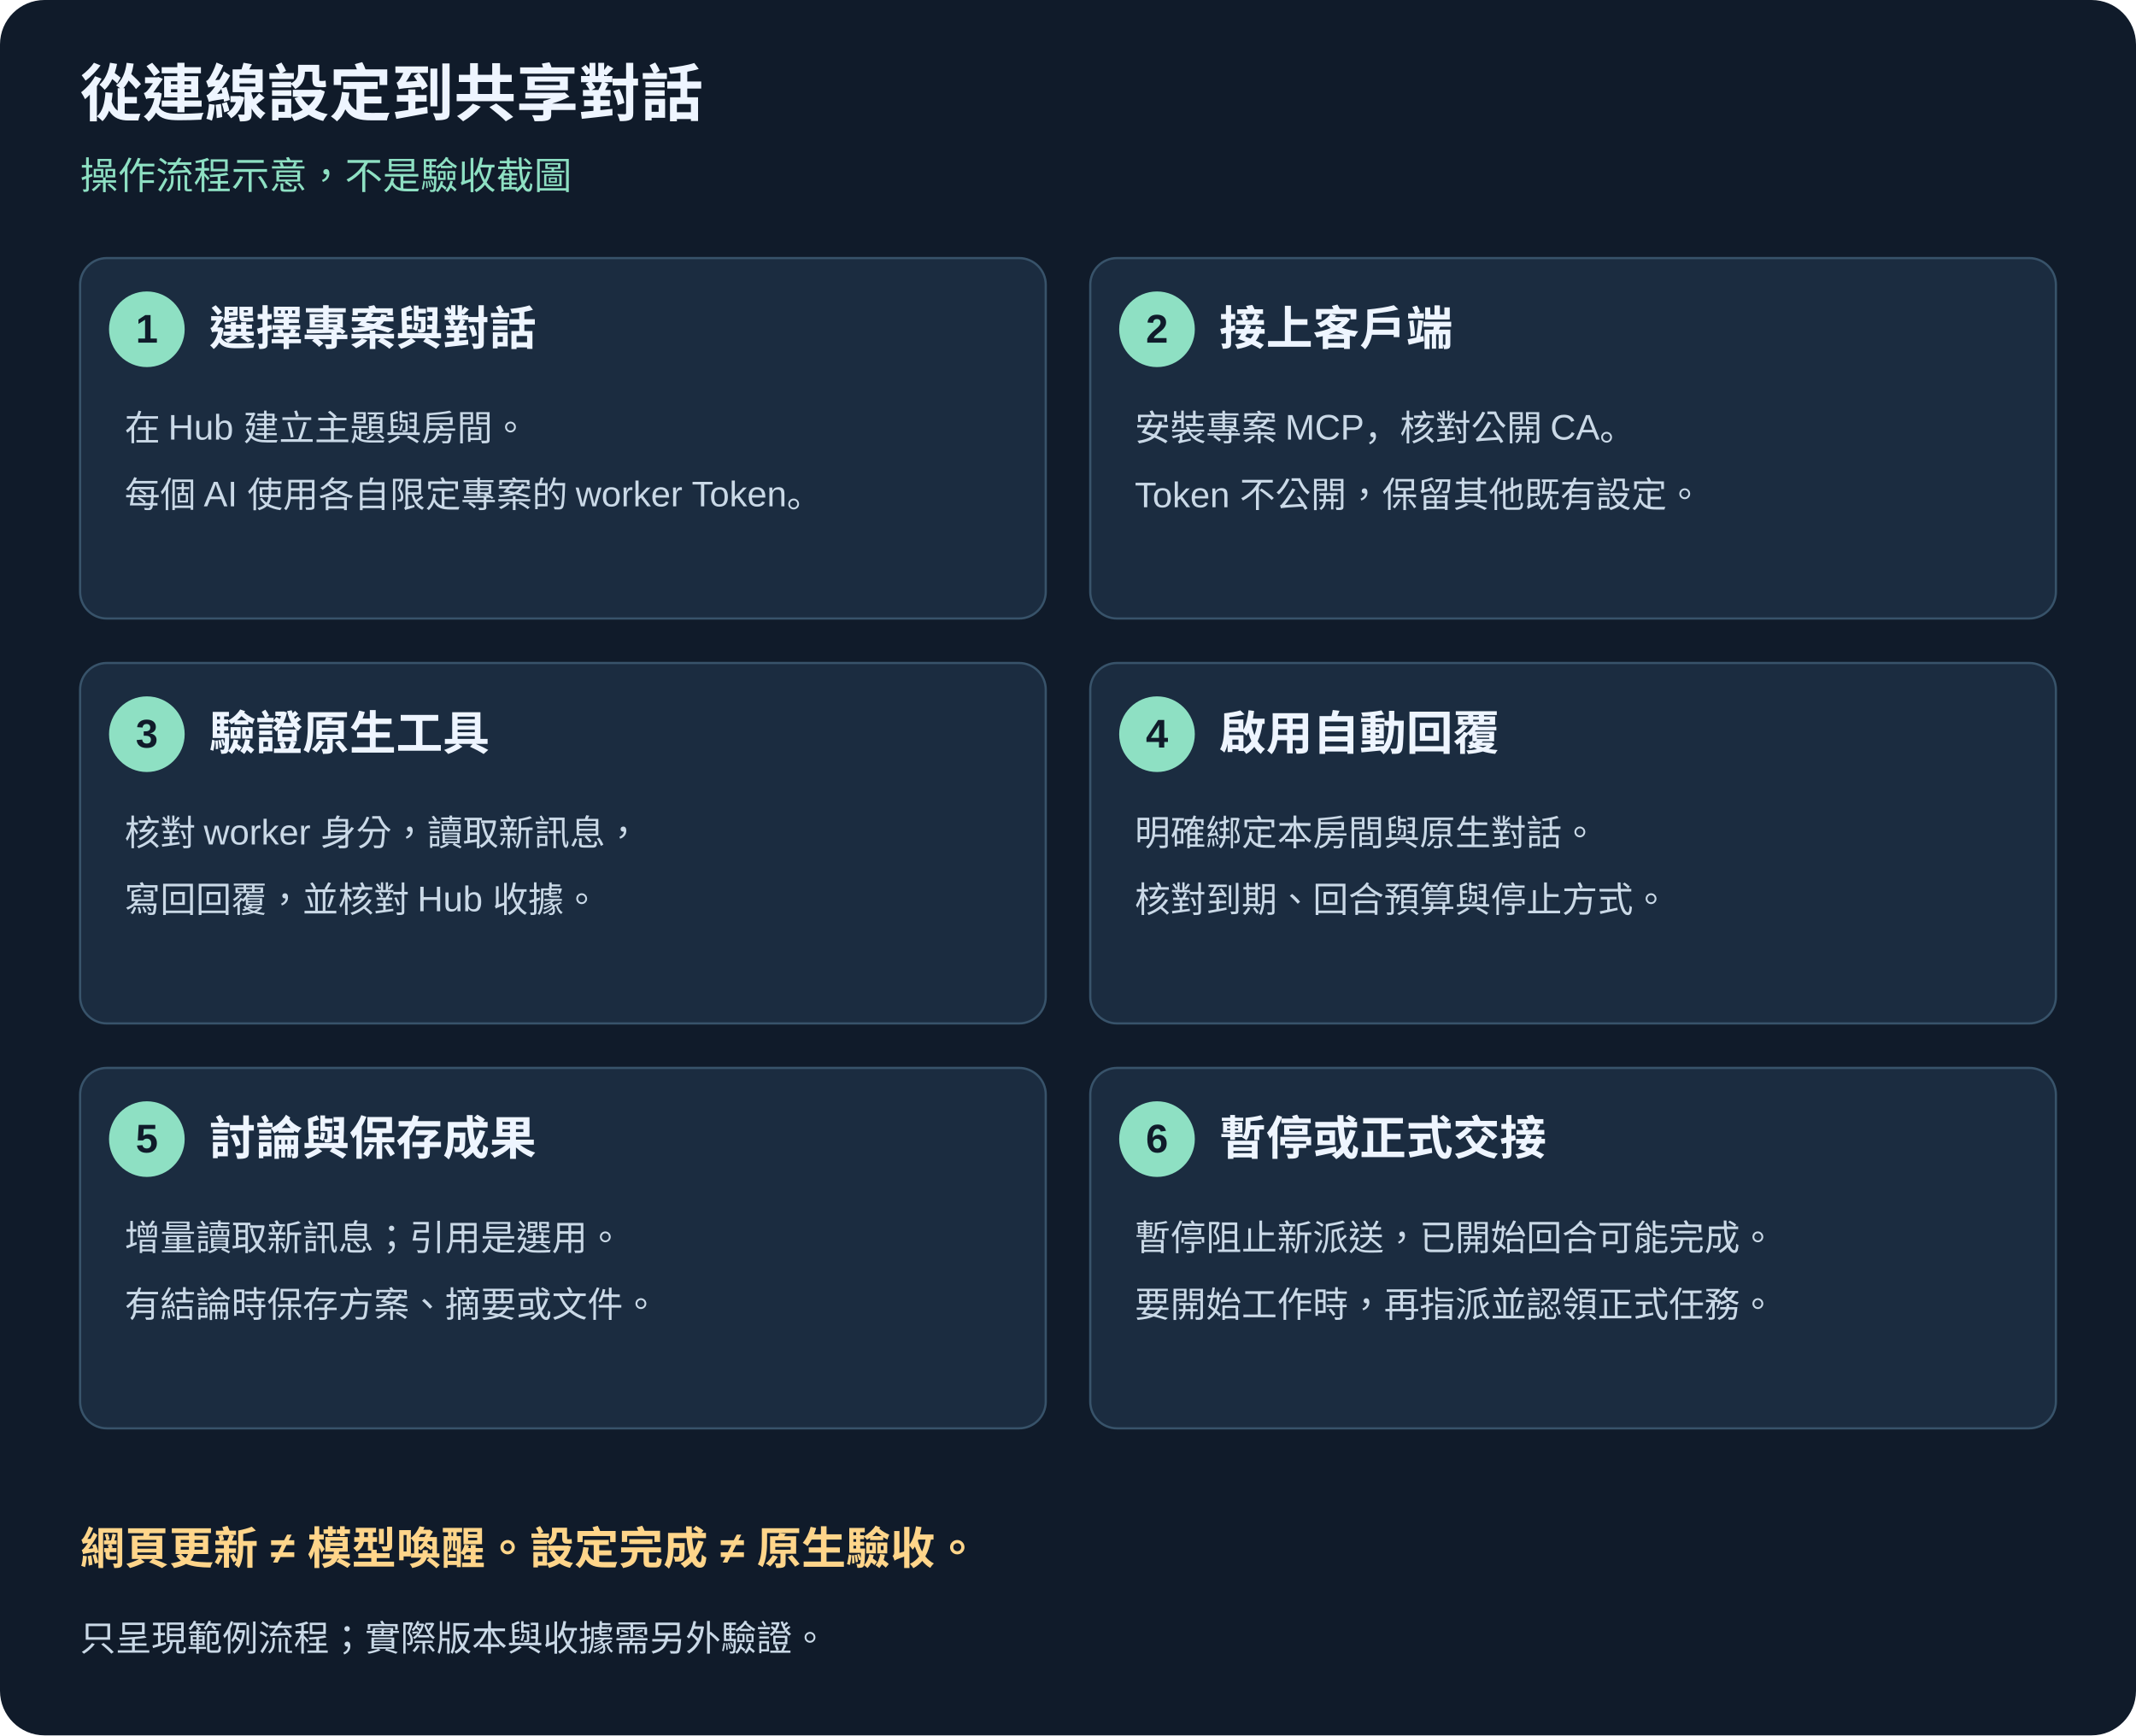
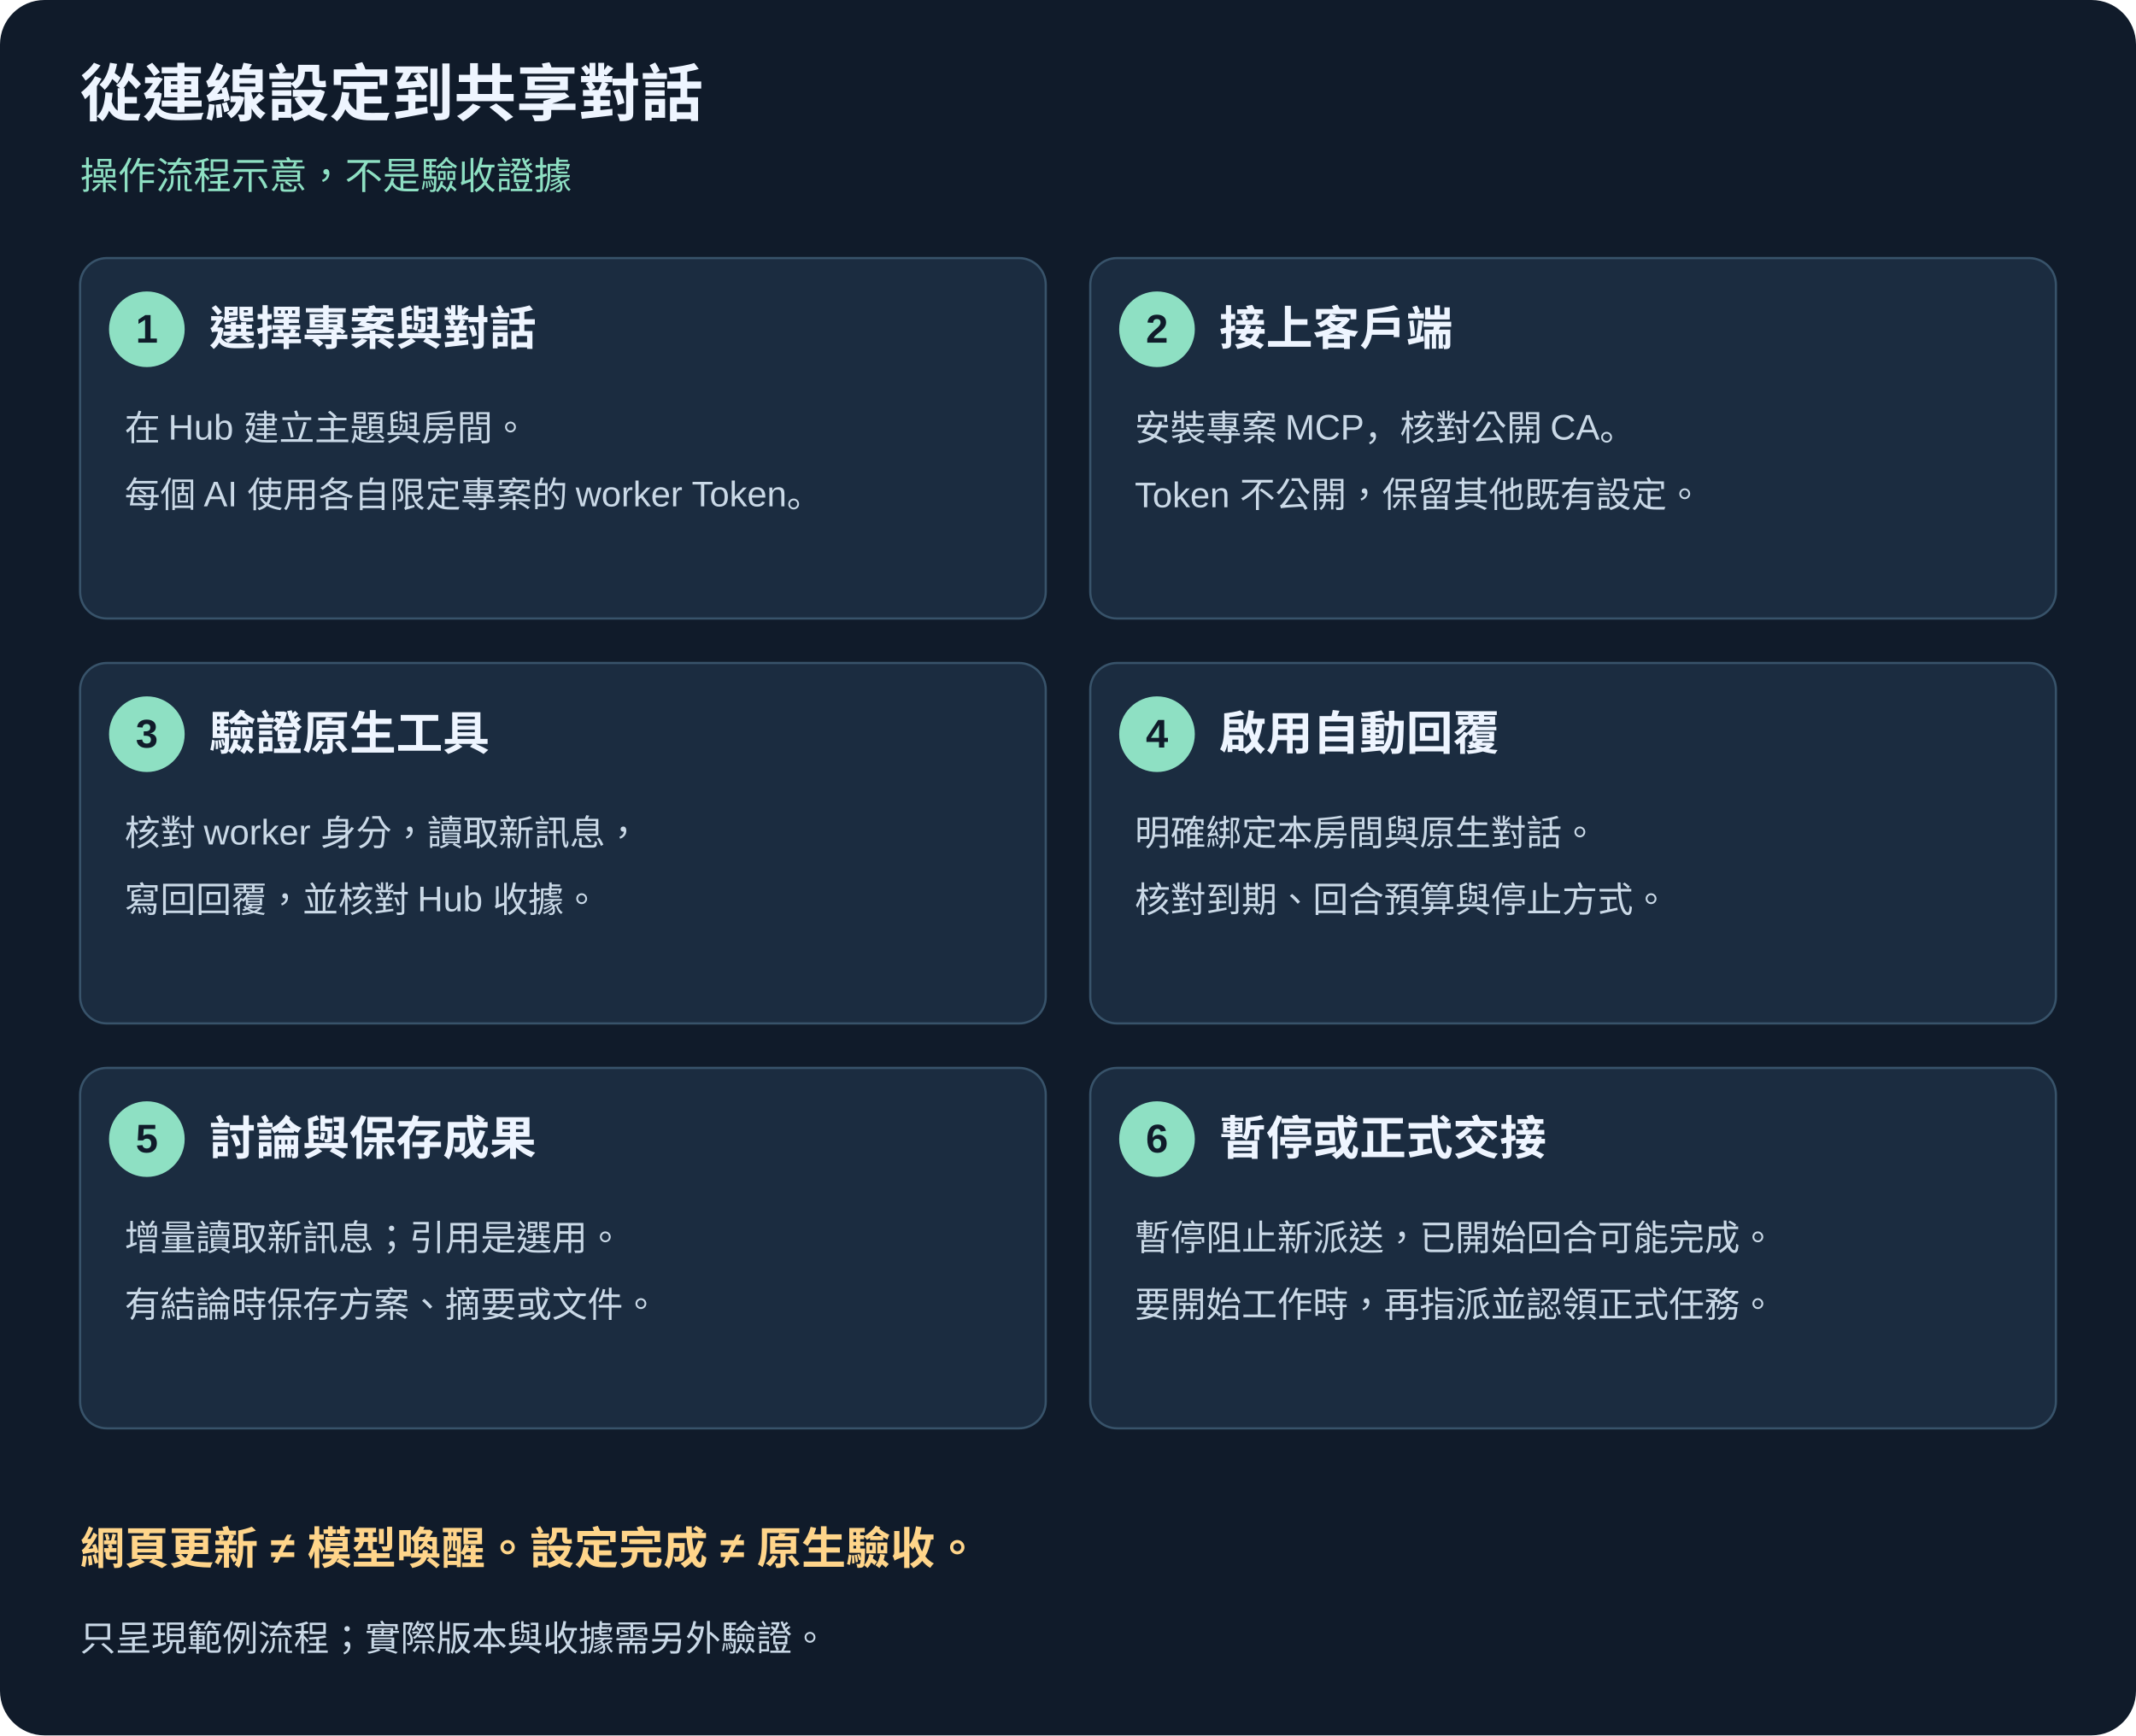
<svg xmlns="http://www.w3.org/2000/svg" width="960" height="780" viewBox="0 0 960 780" role="img" aria-labelledby="title desc" xml:lang="zh-TW">
  <rect width="960" height="780" rx="20" fill="#101b2a" />
  <text x="36" y="52" fill="#eef5ff" font-family="Arial, Microsoft JhengHei, sans-serif" font-size="28" font-weight="bold">從連線設定到共享對話</text>
-   <text x="36" y="85" fill="#8ee0c3" font-family="Arial, Microsoft JhengHei, sans-serif" font-size="17">操作流程示意，不是驗收截圖</text>
+   <text x="36" y="85" fill="#8ee0c3" font-family="Arial, Microsoft JhengHei, sans-serif" font-size="17">操作流程示意，不是驗收證據</text>
  <rect x="36" y="116" width="434" height="162" rx="12" fill="#1b2c40" stroke="#38536a" />
  <circle cx="66" cy="148" r="17" fill="#8ee0c3" />
  <text x="66" y="154" text-anchor="middle" fill="#101b2a" font-family="Arial, sans-serif" font-size="18" font-weight="bold">1</text>
  <text x="94" y="155" fill="#eef5ff" font-family="Arial, Microsoft JhengHei, sans-serif" font-size="21" font-weight="bold">選擇專案與對話</text>
  <text x="56" y="198" fill="#cad9e7" font-family="Arial, Microsoft JhengHei, sans-serif" font-size="16">在 Hub 建立主題與房間。</text>
  <text x="56" y="228" fill="#cad9e7" font-family="Arial, Microsoft JhengHei, sans-serif" font-size="16">每個 AI 使用各自限定專案的 worker Token。</text>
  <rect x="490" y="116" width="434" height="162" rx="12" fill="#1b2c40" stroke="#38536a" />
  <circle cx="520" cy="148" r="17" fill="#8ee0c3" />
  <text x="520" y="154" text-anchor="middle" fill="#101b2a" font-family="Arial, sans-serif" font-size="18" font-weight="bold">2</text>
  <text x="548" y="155" fill="#eef5ff" font-family="Arial, Microsoft JhengHei, sans-serif" font-size="21" font-weight="bold">接上客戶端</text>
  <text x="510" y="198" fill="#cad9e7" font-family="Arial, Microsoft JhengHei, sans-serif" font-size="16">安裝專案 MCP，核對公開 CA。</text>
  <text x="510" y="228" fill="#cad9e7" font-family="Arial, Microsoft JhengHei, sans-serif" font-size="16">Token 不公開，保留其他既有設定。</text>
  <rect x="36" y="298" width="434" height="162" rx="12" fill="#1b2c40" stroke="#38536a" />
  <circle cx="66" cy="330" r="17" fill="#8ee0c3" />
  <text x="66" y="336" text-anchor="middle" fill="#101b2a" font-family="Arial, sans-serif" font-size="18" font-weight="bold">3</text>
  <text x="94" y="337" fill="#eef5ff" font-family="Arial, Microsoft JhengHei, sans-serif" font-size="21" font-weight="bold">驗證原生工具</text>
  <text x="56" y="380" fill="#cad9e7" font-family="Arial, Microsoft JhengHei, sans-serif" font-size="16">核對 worker 身分，讀取新訊息，</text>
  <text x="56" y="410" fill="#cad9e7" font-family="Arial, Microsoft JhengHei, sans-serif" font-size="16">寫回回覆，並核對 Hub 收據。</text>
  <rect x="490" y="298" width="434" height="162" rx="12" fill="#1b2c40" stroke="#38536a" />
  <circle cx="520" cy="330" r="17" fill="#8ee0c3" />
  <text x="520" y="336" text-anchor="middle" fill="#101b2a" font-family="Arial, sans-serif" font-size="18" font-weight="bold">4</text>
  <text x="548" y="337" fill="#eef5ff" font-family="Arial, Microsoft JhengHei, sans-serif" font-size="21" font-weight="bold">啟用自動回覆</text>
  <text x="510" y="380" fill="#cad9e7" font-family="Arial, Microsoft JhengHei, sans-serif" font-size="16">明確綁定本房間與原生對話。</text>
  <text x="510" y="410" fill="#cad9e7" font-family="Arial, Microsoft JhengHei, sans-serif" font-size="16">核對到期、回合預算與停止方式。</text>
  <rect x="36" y="480" width="434" height="162" rx="12" fill="#1b2c40" stroke="#38536a" />
  <circle cx="66" cy="512" r="17" fill="#8ee0c3" />
  <text x="66" y="518" text-anchor="middle" fill="#101b2a" font-family="Arial, sans-serif" font-size="18" font-weight="bold">5</text>
  <text x="94" y="519" fill="#eef5ff" font-family="Arial, Microsoft JhengHei, sans-serif" font-size="21" font-weight="bold">討論與保存成果</text>
  <text x="56" y="562" fill="#cad9e7" font-family="Arial, Microsoft JhengHei, sans-serif" font-size="16">增量讀取新訊息；引用是選用。</text>
  <text x="56" y="592" fill="#cad9e7" font-family="Arial, Microsoft JhengHei, sans-serif" font-size="16">有結論時保存方案、摘要或文件。</text>
  <rect x="490" y="480" width="434" height="162" rx="12" fill="#1b2c40" stroke="#38536a" />
  <circle cx="520" cy="512" r="17" fill="#8ee0c3" />
  <text x="520" y="518" text-anchor="middle" fill="#101b2a" font-family="Arial, sans-serif" font-size="18" font-weight="bold">6</text>
  <text x="548" y="519" fill="#eef5ff" font-family="Arial, Microsoft JhengHei, sans-serif" font-size="21" font-weight="bold">暫停或正式交接</text>
  <text x="510" y="562" fill="#cad9e7" font-family="Arial, Microsoft JhengHei, sans-serif" font-size="16">暫停阻止新派送，已開始回合可能完成。</text>
  <text x="510" y="592" fill="#cad9e7" font-family="Arial, Microsoft JhengHei, sans-serif" font-size="16">要開始工作時，再指派並認領正式任務。</text>
  <text x="36" y="703" fill="#ffd58a" font-family="Arial, Microsoft JhengHei, sans-serif" font-size="20" font-weight="bold">網頁更新 ≠ 模型喚醒。設定完成 ≠ 原生驗收。</text>
  <text x="36" y="742" fill="#cad9e7" font-family="Arial, Microsoft JhengHei, sans-serif" font-size="16">只呈現範例流程；實際版本與收據需另外驗證。</text>
</svg>
